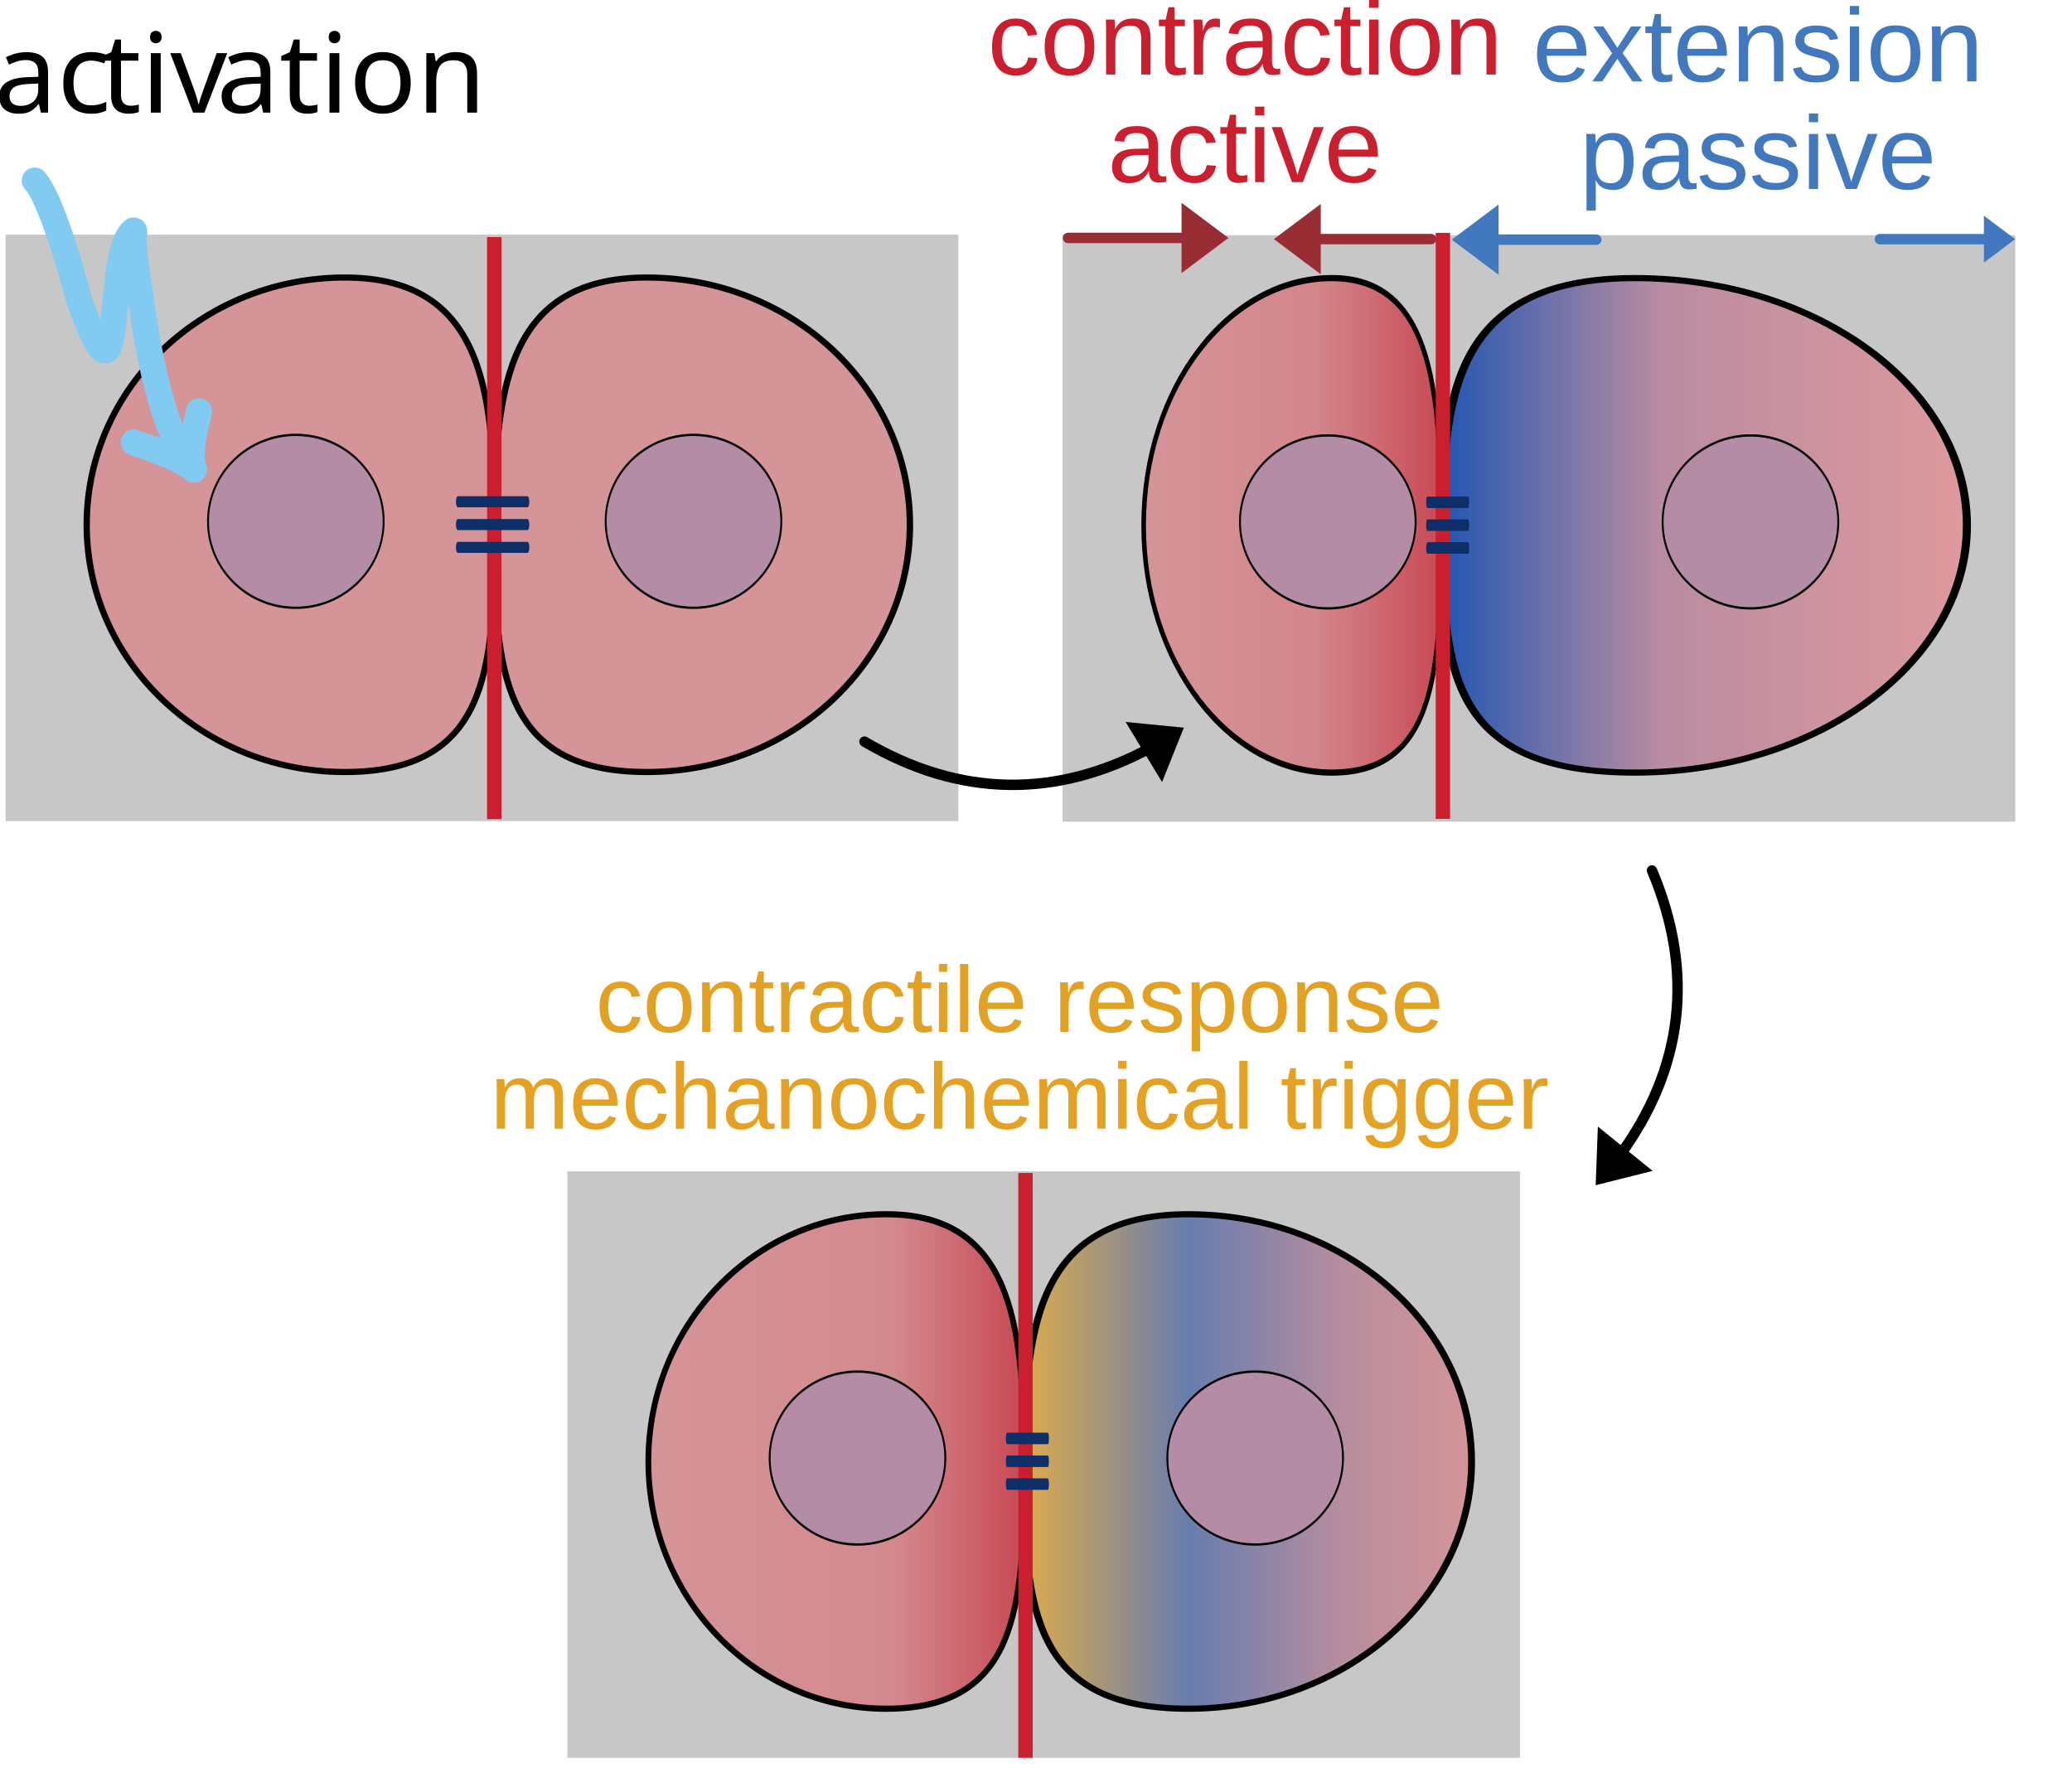
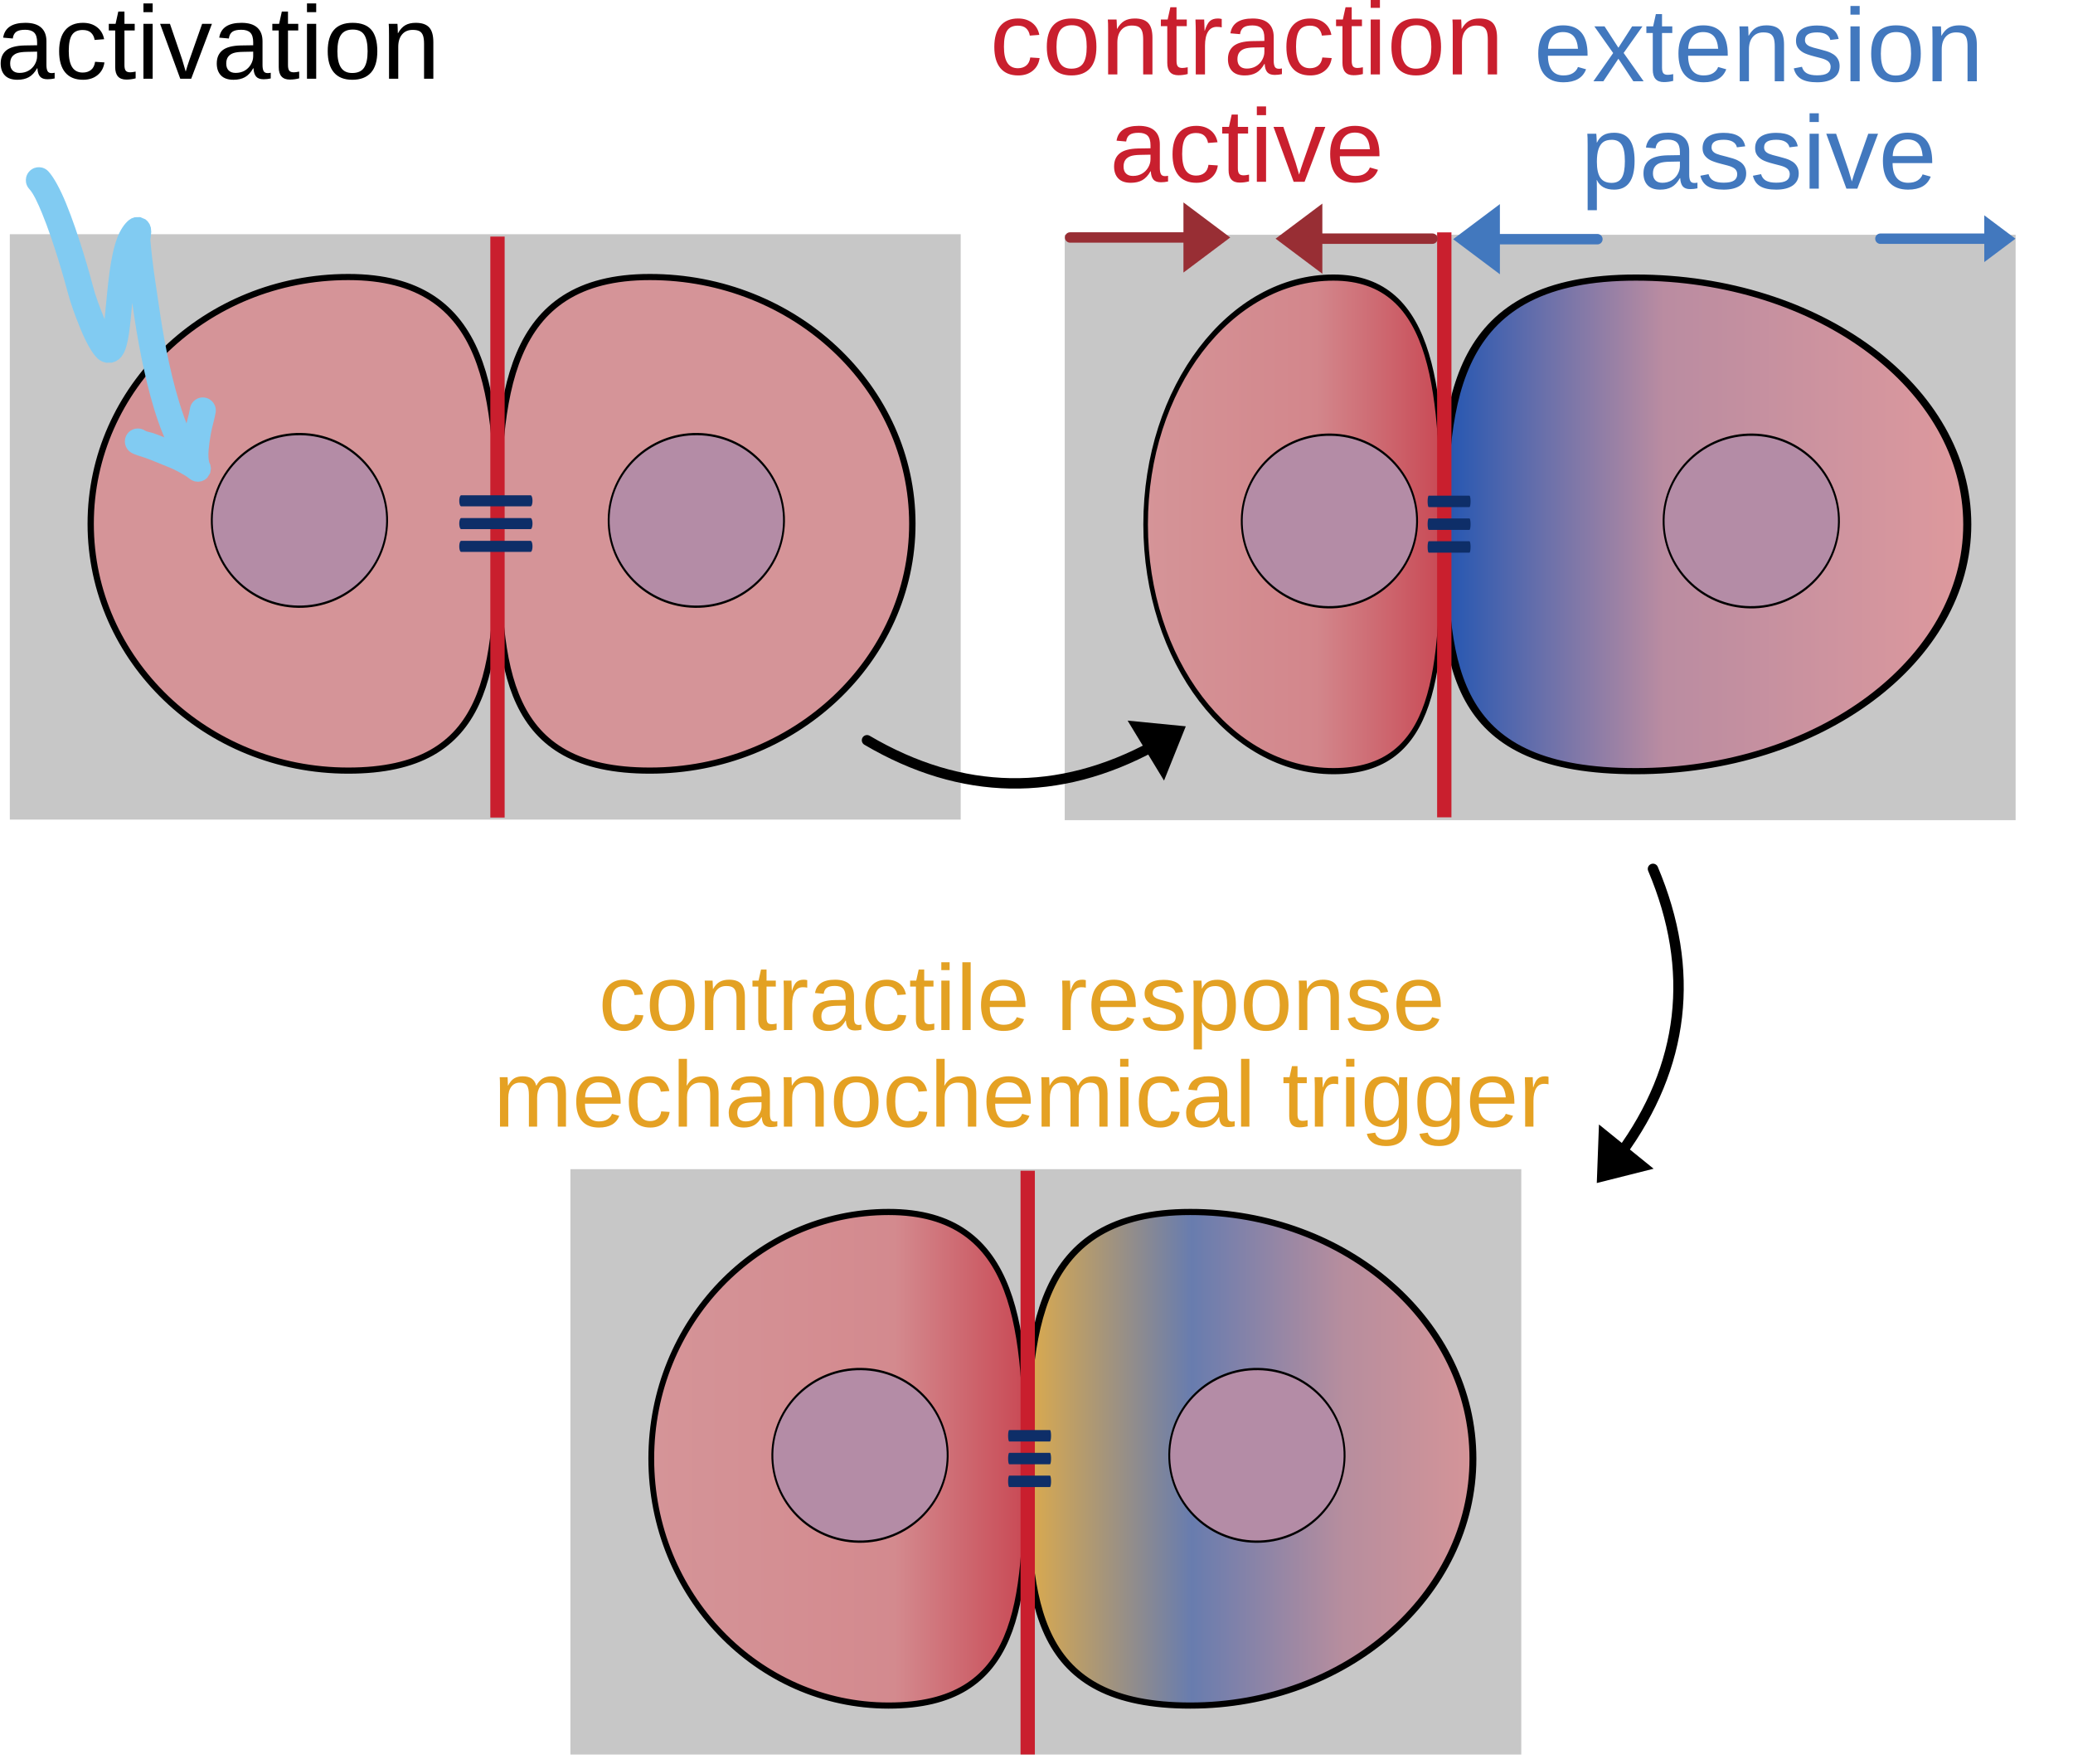
- <svg xmlns="http://www.w3.org/2000/svg" width="100%" height="100%" viewBox="0 0 829 707" version="1.1" xml:space="preserve" style="fill-rule:evenodd;clip-rule:evenodd;stroke-linecap:round;stroke-linejoin:round;stroke-miterlimit:1.5;">
-   <g transform="matrix(1,0,0,1,-1694.08,-1734.89)">
-     <g>
-       <g transform="matrix(0.533873,0,0,1.15905,1562.16,-383.041)">
-         <rect x="251.327" y="1908.29" width="713.988" height="202.423" style="fill:rgb(199,199,199);" />
+ <svg xmlns="http://www.w3.org/2000/svg" width="100%" height="100%" viewBox="0 0 831 707" version="1.1" xml:space="preserve" style="fill-rule:evenodd;clip-rule:evenodd;stroke-linecap:round;stroke-linejoin:round;stroke-miterlimit:1.5;">
+   <g transform="matrix(1,0,0,1,-1844.59,-1742.5)">
+     <g transform="matrix(0.533873,0,0,1.15905,1714.35,-375.43)">
+       <rect x="251.327" y="1908.29" width="713.988" height="202.423" style="fill:rgb(199,199,199);" />
+     </g>
+     <g transform="matrix(3.03185,0,0,2.96905,569.847,-3177.67)">
+       <path d="M466.501,1694.55C485.299,1694.55 486.25,1710.78 486.25,1729.17C486.25,1747.55 485.299,1761.18 466.501,1761.18C447.704,1761.18 432.442,1746.25 432.442,1727.86C432.442,1709.48 447.704,1694.55 466.501,1694.55Z" style="fill:rgb(217,131,136);fill-opacity:0.75;stroke:black;stroke-width:0.83px;" />
+     </g>
+     <g transform="matrix(-3.08944,0,0,2.96905,3546.32,-3177.67)">
+       <path d="M466.501,1694.55C485.299,1694.55 486.25,1710.78 486.25,1729.17C486.25,1747.55 485.299,1761.18 466.501,1761.18C447.704,1761.18 432.442,1746.25 432.442,1727.86C432.442,1709.48 447.704,1694.55 466.501,1694.55Z" style="fill:rgb(217,131,136);fill-opacity:0.75;stroke:black;stroke-width:0.83px;" />
+     </g>
+     <g transform="matrix(0.644958,0,0,0.637905,1216.78,858.057)">
+       <text x="1345.43px" y="2033.65px" style="font-family:'ArialMT', 'Arial', sans-serif;font-size:58.786px;fill:rgb(227,161,35);">contractile response</text>
+       <g transform="matrix(58.7861,0,0,58.7861,1936.86,2094.36)">
+             </g>
+       <text x="1280.1px" y="2094.36px" style="font-family:'ArialMT', 'Arial', sans-serif;font-size:58.786px;fill:rgb(229,161,35);">mechanochemical trigger</text>
+     </g>
+     <g transform="matrix(0.644958,0,0,0.637905,1386.39,475.053)">
+       <text x="1325.66px" y="2033.65px" style="font-family:'ArialMT', 'Arial', sans-serif;font-size:65.318px;fill:rgb(201,31,46);">contraction</text>
+       <g transform="matrix(65.3179,0,0,65.3179,1570.73,2101.1)">
+             </g>
+       <text x="1400.1px" y="2101.1px" style="font-family:'ArialMT', 'Arial', sans-serif;font-size:65.318px;fill:rgb(201,31,46);">active</text>
+     </g>
+     <g transform="matrix(0.644958,0,0,0.637905,988.076,476.79)">
+       <g transform="matrix(65.3179,0,0,65.3179,1601.6,2033.65)">
+             </g>
+       <text x="1325.66px" y="2033.65px" style="font-family:'ArialMT', 'Arial', sans-serif;font-size:65.318px;">activation</text>
+     </g>
+     <g transform="matrix(0.644958,0,0,0.637905,1604.44,477.799)">
+       <text x="1325.66px" y="2033.65px" style="font-family:'ArialMT', 'Arial', sans-serif;font-size:65.318px;fill:rgb(66,120,190);">extension</text>
+       <g transform="matrix(65.3179,0,0,65.3179,1576.2,2101.1)">
+             </g>
+       <text x="1354.73px" y="2101.1px" style="font-family:'ArialMT', 'Arial', sans-serif;font-size:65.318px;fill:rgb(66,120,190);">passive</text>
+     </g>
+     <g id="path987-9-2-1-29-0-3-4-4-1-8-8-70" transform="matrix(-0.0561551,3.83741,3.18615,0.0428921,4243.68,4271.31)">
+       <ellipse cx="-596.523" cy="-725.813" rx="9.014" ry="11.028" style="fill:rgb(180,140,166);stroke:black;stroke-width:0.24px;stroke-linecap:butt;stroke-linejoin:miter;stroke-miterlimit:4;" />
+     </g>
+     <g id="path987-9-2-1-29-0-3-4-4-1-8-8-701" transform="matrix(-0.0561551,3.83741,3.18615,0.0428921,4402.78,4271.31)">
+       <ellipse cx="-596.523" cy="-725.813" rx="9.014" ry="11.028" style="fill:rgb(180,140,166);stroke:black;stroke-width:0.24px;stroke-linecap:butt;stroke-linejoin:miter;stroke-miterlimit:4;" />
+     </g>
+     <g transform="matrix(0.310164,-0.281275,0.295159,0.319469,1116.97,1884.6)">
+       <g transform="matrix(1,0,0,1,-41,-2)">
+         <path d="M1413.98,1166.44C1424.3,1157.67 1436.51,1146.56 1448.43,1137.04C1457.92,1129.46 1467.3,1122.88 1475.54,1118.86C1482.81,1115.31 1489.54,1113.66 1495.16,1113.86L1498.27,1114.3L1501.37,1115.51L1505.32,1118.84L1507.55,1123.58L1507.82,1126.34L1507.34,1129.52L1505.97,1132.62L1503.52,1135.7C1502.19,1137.03 1498.12,1140.33 1497.53,1140.8C1494.03,1145.25 1490.53,1149.71 1487.12,1154.24C1477.43,1167.05 1468.48,1180.32 1459.17,1193.4C1447.49,1209.82 1426.95,1240.24 1412.4,1269.58C1403.42,1287.66 1396.52,1305.18 1396.52,1318.23C1396.52,1324.84 1390.94,1330.26 1384.08,1330.32C1377.21,1330.38 1371.64,1325.06 1371.64,1318.45C1371.64,1302.69 1379.12,1281.27 1389.96,1259.42C1405.13,1228.84 1426.51,1197.11 1438.69,1179.99C1440.47,1177.49 1442.23,1174.99 1443.99,1172.48C1435.8,1179.62 1428.09,1186.43 1421.64,1191.49C1415.35,1196.42 1409.88,1199.84 1405.93,1201.31L1401.76,1202.45L1398.2,1202.7L1394.68,1202.2L1390.95,1200.7L1386.82,1197.22L1384.91,1194.19L1383.87,1191.3C1382.64,1186.56 1383.81,1175.64 1391.28,1156.71C1395.62,1145.69 1399.99,1135.14 1405.75,1124.78C1410.44,1116.33 1428.38,1082.48 1438.72,1055.6C1442.6,1045.51 1445.57,1036.62 1445.57,1031C1445.57,1024.39 1451.14,1018.98 1458.01,1018.92C1464.88,1018.86 1470.45,1024.17 1470.45,1030.78C1470.45,1038.26 1467.22,1050.28 1462.04,1063.73C1451.26,1091.78 1432.56,1127.11 1427.66,1135.92C1422.42,1145.36 1418.48,1154.98 1414.53,1165.02C1414.34,1165.49 1414.16,1165.97 1413.98,1166.44Z" style="fill:rgb(129,203,242);" />
      </g>
-       <g transform="matrix(3.03185,0,0,2.96905,417.663,-3185.29)">
-         <path d="M466.501,1694.55C485.299,1694.55 486.25,1710.78 486.25,1729.17C486.25,1747.55 485.299,1761.18 466.501,1761.18C447.704,1761.18 432.442,1746.25 432.442,1727.86C432.442,1709.48 447.704,1694.55 466.501,1694.55Z" style="fill:rgb(217,131,136);fill-opacity:0.75;stroke:black;stroke-width:0.83px;" />
+       <g transform="matrix(1,0,0,1,-8.09009,9.83666)">
+         <path d="M1354.43,1289.07C1358.11,1285.91 1361.95,1282.94 1365.83,1280.04C1371.44,1275.84 1377.69,1272.52 1383.26,1268.33C1388.69,1264.24 1396.51,1265.13 1400.71,1270.32C1404.91,1275.51 1403.91,1283.05 1398.48,1287.14C1392.89,1291.35 1386.61,1294.68 1380.98,1298.9C1377.06,1301.83 1373.17,1304.84 1369.51,1308.09C1367.73,1309.66 1366.01,1311.32 1364.47,1313.14C1363.47,1314.33 1362.79,1315.27 1361.93,1316.62C1361.83,1316.79 1361.73,1316.96 1361.64,1317.13L1360.79,1319.54L1358.85,1322.37L1355.3,1325.07L1350.15,1326.46L1346.95,1326.25L1344.02,1325.3L1341.42,1323.67L1339.22,1321.33L1337.75,1318.53L1337.12,1315.89C1336.92,1314.28 1336.5,1312.68 1336.05,1311.12C1335.59,1309.53 1334.93,1307.49 1334.38,1305.97C1333.34,1303.04 1332.35,1300.43 1331.06,1297.58C1329.9,1295.03 1326.09,1287.34 1325.01,1285.17C1322.54,1280.16 1321.97,1278.87 1319.42,1274.21C1317.36,1270.44 1314.22,1266.15 1313.02,1261.98C1311.2,1255.62 1315.1,1248.99 1321.72,1247.18C1328.34,1245.36 1335.19,1249.05 1337.01,1255.41C1337.77,1258.04 1340.16,1260.53 1341.46,1262.91C1344.21,1267.93 1344.84,1269.33 1347.5,1274.72C1348.64,1277.02 1352.66,1285.14 1353.88,1287.84C1354.07,1288.26 1354.25,1288.66 1354.43,1289.07ZM1361.73,1316.89C1361.8,1316.71 1361.87,1316.52 1361.93,1316.31L1361.73,1316.89ZM1338.31,1309.35C1338.09,1309.84 1337.89,1310.37 1337.73,1310.94L1338.31,1309.35Z" style="fill:rgb(129,203,242);" />
      </g>
-       <g transform="matrix(-3.08944,0,0,2.96905,3394.14,-3185.29)">
-         <path d="M466.501,1694.55C485.299,1694.55 486.25,1710.78 486.25,1729.17C486.25,1747.55 485.299,1761.18 466.501,1761.18C447.704,1761.18 432.442,1746.25 432.442,1727.86C432.442,1709.48 447.704,1694.55 466.501,1694.55Z" style="fill:rgb(217,131,136);fill-opacity:0.75;stroke:black;stroke-width:0.83px;" />
+     </g>
+     <g transform="matrix(4.25223,0,0,5.45979,-568.195,-11961.8)">
+       <path d="M614.315,2527.41L614.315,2570.06" style="fill:none;stroke:rgb(201,31,46);stroke-width:1.35px;stroke-linecap:butt;" />
+     </g>
+     <g transform="matrix(2.3088,0,0,2.28356,-1401.91,-3808.03)">
+       <g transform="matrix(0.338473,0.00785849,-0.00265997,0.999969,987.429,78.2016)">
+         <path d="M1492.71,2428.69L1528.33,2428.41" style="fill:none;stroke:rgb(14,46,104);stroke-width:1.94px;" />
      </g>
-       <g transform="matrix(0.644958,0,0,0.637905,1064.59,850.445)">
-         <text x="1345.43px" y="2033.65px" style="font-family:'ArialMT', 'Arial', sans-serif;font-size:58.786px;fill:rgb(227,161,35);">contractile response</text>
-         <g transform="matrix(58.7861,0,0,58.7861,1936.86,2094.36)">
-                 </g>
-         <text x="1280.1px" y="2094.36px" style="font-family:'ArialMT', 'Arial', sans-serif;font-size:58.786px;fill:rgb(229,161,35);">mechanochemical trigger</text>
+       <g transform="matrix(0.338473,0.00785849,-0.00265997,0.999969,987.429,82.2016)">
+         <path d="M1492.71,2428.69L1528.33,2428.41" style="fill:none;stroke:rgb(14,46,104);stroke-width:1.94px;" />
      </g>
-       <g transform="matrix(0.644958,0,0,0.637905,1234.21,467.441)">
-         <text x="1325.66px" y="2033.65px" style="font-family:'ArialMT', 'Arial', sans-serif;font-size:65.318px;fill:rgb(201,31,46);">contraction</text>
-         <g transform="matrix(65.3179,0,0,65.3179,1570.73,2101.1)">
-                 </g>
-         <text x="1400.1px" y="2101.1px" style="font-family:'ArialMT', 'Arial', sans-serif;font-size:65.318px;fill:rgb(201,31,46);">active</text>
+       <g transform="matrix(0.338473,0.00785849,-0.00265997,0.999969,987.429,86.2016)">
+         <path d="M1492.71,2428.69L1528.33,2428.41" style="fill:none;stroke:rgb(14,46,104);stroke-width:1.94px;" />
      </g>
-       <g transform="matrix(0.644958,0,0,0.637905,1452.26,470.187)">
-         <text x="1325.66px" y="2033.65px" style="font-family:'ArialMT', 'Arial', sans-serif;font-size:65.318px;fill:rgb(66,120,190);">extension</text>
-         <g transform="matrix(65.3179,0,0,65.3179,1576.2,2101.1)">
-                 </g>
-         <text x="1354.73px" y="2101.1px" style="font-family:'ArialMT', 'Arial', sans-serif;font-size:65.318px;fill:rgb(66,120,190);">passive</text>
+     </g>
+     <g transform="matrix(0.533873,0,0,1.15905,2137.23,-375.201)">
+       <rect x="251.327" y="1908.29" width="713.988" height="202.423" style="fill:rgb(199,199,199);" />
+     </g>
+     <g transform="matrix(2.21069,0,0,2.96905,1347.84,-3177.45)">
+       <path d="M466.501,1694.55C485.299,1694.55 486.25,1710.78 486.25,1729.17C486.25,1747.55 485.299,1761.18 466.501,1761.18C447.704,1761.18 432.442,1746.25 432.442,1727.86C432.442,1709.48 447.704,1694.55 466.501,1694.55Z" style="fill:url(#_Linear1);stroke:black;stroke-width:0.83px;" />
+     </g>
+     <g transform="matrix(-3.90074,0,0,2.96905,4320.05,-3177.45)">
+       <path d="M466.501,1694.55C485.299,1694.55 486.25,1710.78 486.25,1729.17C486.25,1747.55 485.299,1761.18 466.501,1761.18C447.704,1761.18 432.442,1746.25 432.442,1727.86C432.442,1709.48 447.704,1694.55 466.501,1694.55Z" style="fill:url(#_Linear2);stroke:black;stroke-width:0.83px;" />
+     </g>
+     <g id="path987-9-2-1-29-0-3-4-4-1-8-8-702" transform="matrix(-0.0561551,3.83741,3.18615,0.0428921,4656.56,4271.54)">
+       <ellipse cx="-596.523" cy="-725.813" rx="9.014" ry="11.028" style="fill:rgb(180,140,166);stroke:black;stroke-width:0.24px;stroke-linecap:butt;stroke-linejoin:miter;stroke-miterlimit:4;" />
+     </g>
+     <g id="path987-9-2-1-29-0-3-4-4-1-8-8-703" transform="matrix(-0.0561551,3.83741,3.18615,0.0428921,4825.67,4271.54)">
+       <ellipse cx="-596.523" cy="-725.813" rx="9.014" ry="11.028" style="fill:rgb(180,140,166);stroke:black;stroke-width:0.24px;stroke-linecap:butt;stroke-linejoin:miter;stroke-miterlimit:4;" />
+     </g>
+     <g transform="matrix(4.25223,0,0,5.49683,-188.653,-12057.1)">
+       <path d="M614.315,2527.41L614.315,2570.06" style="fill:none;stroke:rgb(201,31,46);stroke-width:1.35px;stroke-linecap:butt;" />
+     </g>
+     <g transform="matrix(1.35132,0,0,2.28356,408.991,-3807.8)">
+       <g transform="matrix(0.338473,0.00785849,-0.00265997,0.999969,987.429,78.2016)">
+         <path d="M1492.71,2428.69L1528.33,2428.41" style="fill:none;stroke:rgb(14,46,104);stroke-width:2.01px;" />
      </g>
-       <g id="path987-9-2-1-29-0-3-4-4-1-8-8-70" transform="matrix(-0.0561551,3.83741,3.18615,0.0428921,4091.49,4263.69)">
-         <ellipse cx="-596.523" cy="-725.813" rx="9.014" ry="11.028" style="fill:rgb(180,140,166);stroke:black;stroke-width:0.24px;stroke-linecap:butt;stroke-linejoin:miter;stroke-miterlimit:4;" />
+       <g transform="matrix(0.338473,0.00785849,-0.00265997,0.999969,987.429,82.2016)">
+         <path d="M1492.71,2428.69L1528.33,2428.41" style="fill:none;stroke:rgb(14,46,104);stroke-width:2.01px;" />
      </g>
-       <g id="path987-9-2-1-29-0-3-4-4-1-8-8-701" transform="matrix(-0.0561551,3.83741,3.18615,0.0428921,4250.6,4263.69)">
-         <ellipse cx="-596.523" cy="-725.813" rx="9.014" ry="11.028" style="fill:rgb(180,140,166);stroke:black;stroke-width:0.24px;stroke-linecap:butt;stroke-linejoin:miter;stroke-miterlimit:4;" />
+       <g transform="matrix(0.338473,0.00785849,-0.00265997,0.999969,987.429,86.2016)">
+         <path d="M1492.71,2428.69L1528.33,2428.41" style="fill:none;stroke:rgb(14,46,104);stroke-width:2.01px;" />
      </g>
-       <g transform="matrix(0.310164,-0.281275,0.295159,0.319469,964.786,1876.99)">
-         <g transform="matrix(1,0,0,1,-41,-2)">
-           <path d="M1413.98,1166.44C1424.3,1157.67 1436.51,1146.56 1448.43,1137.04C1457.92,1129.46 1467.3,1122.88 1475.54,1118.86C1482.81,1115.31 1489.54,1113.66 1495.16,1113.86L1498.27,1114.3L1501.37,1115.51L1505.32,1118.84L1507.55,1123.58L1507.82,1126.34L1507.34,1129.52L1505.97,1132.62L1503.52,1135.7C1502.19,1137.03 1498.12,1140.33 1497.53,1140.8C1494.03,1145.25 1490.53,1149.71 1487.12,1154.24C1477.43,1167.05 1468.48,1180.32 1459.17,1193.4C1447.49,1209.82 1426.95,1240.24 1412.4,1269.58C1403.42,1287.66 1396.52,1305.18 1396.52,1318.23C1396.52,1324.84 1390.94,1330.26 1384.08,1330.32C1377.21,1330.38 1371.64,1325.06 1371.64,1318.45C1371.64,1302.69 1379.12,1281.27 1389.96,1259.42C1405.13,1228.84 1426.51,1197.11 1438.69,1179.99C1440.47,1177.49 1442.23,1174.99 1443.99,1172.48C1435.8,1179.62 1428.09,1186.43 1421.64,1191.49C1415.35,1196.42 1409.88,1199.84 1405.93,1201.31L1401.76,1202.45L1398.2,1202.7L1394.68,1202.2L1390.95,1200.7L1386.82,1197.22L1384.91,1194.19L1383.87,1191.3C1382.64,1186.56 1383.81,1175.64 1391.28,1156.71C1395.62,1145.69 1399.99,1135.14 1405.75,1124.78C1410.44,1116.33 1428.38,1082.48 1438.72,1055.6C1442.6,1045.51 1445.57,1036.62 1445.57,1031C1445.57,1024.39 1451.14,1018.98 1458.01,1018.92C1464.88,1018.86 1470.45,1024.17 1470.45,1030.78C1470.45,1038.26 1467.22,1050.28 1462.04,1063.73C1451.26,1091.78 1432.56,1127.11 1427.66,1135.92C1422.42,1145.36 1418.48,1154.98 1414.53,1165.02C1414.34,1165.49 1414.16,1165.97 1413.98,1166.44Z" style="fill:rgb(129,203,242);" />
-         </g>
-         <g transform="matrix(1,0,0,1,-8.09009,9.83666)">
-           <path d="M1354.43,1289.07C1358.11,1285.91 1361.95,1282.94 1365.83,1280.04C1371.44,1275.84 1377.69,1272.52 1383.26,1268.33C1388.69,1264.24 1396.51,1265.13 1400.71,1270.32C1404.91,1275.51 1403.91,1283.05 1398.48,1287.14C1392.89,1291.35 1386.61,1294.68 1380.98,1298.9C1377.06,1301.83 1373.17,1304.84 1369.51,1308.09C1367.73,1309.66 1366.01,1311.32 1364.47,1313.14C1363.47,1314.33 1362.79,1315.27 1361.93,1316.62C1361.83,1316.79 1361.73,1316.96 1361.64,1317.13L1360.79,1319.54L1358.85,1322.37L1355.3,1325.07L1350.15,1326.46L1346.95,1326.25L1344.02,1325.3L1341.42,1323.67L1339.22,1321.33L1337.75,1318.53L1337.12,1315.89C1336.92,1314.28 1336.5,1312.68 1336.05,1311.12C1335.59,1309.53 1334.93,1307.49 1334.38,1305.97C1333.34,1303.04 1332.35,1300.43 1331.06,1297.58C1329.9,1295.03 1326.09,1287.34 1325.01,1285.17C1322.54,1280.16 1321.97,1278.87 1319.42,1274.21C1317.36,1270.44 1314.22,1266.15 1313.02,1261.98C1311.2,1255.62 1315.1,1248.99 1321.72,1247.18C1328.34,1245.36 1335.19,1249.05 1337.01,1255.41C1337.77,1258.04 1340.16,1260.53 1341.46,1262.91C1344.21,1267.93 1344.84,1269.33 1347.5,1274.72C1348.64,1277.02 1352.66,1285.14 1353.88,1287.84C1354.07,1288.26 1354.25,1288.66 1354.43,1289.07ZM1361.73,1316.89C1361.8,1316.71 1361.87,1316.52 1361.93,1316.31L1361.73,1316.89ZM1338.31,1309.35C1338.09,1309.84 1337.89,1310.37 1337.73,1310.94L1338.31,1309.35Z" style="fill:rgb(129,203,242);" />
-         </g>
+     </g>
+     <g transform="matrix(1.75071,-0.00351923,0.00355814,1.73157,246.055,-1879.44)">
+       <g transform="matrix(0.571194,0.00116089,-0.00117373,0.577509,908.824,2093.56)">
+         <path d="M474.406,81.114L493.156,95.176L474.406,109.239L474.406,81.114Z" style="fill:rgb(152,46,52);" />
+         <path d="M428.969,95.176L478.156,95.176" style="fill:none;stroke:rgb(152,46,52);stroke-width:4.17px;" />
      </g>
-       <g transform="matrix(0.984025,0,0,0.973265,387.262,-199.326)">
-         <g transform="matrix(45.631,0,0,45.631,1514.75,2033.65)">
-                 </g>
-         <text x="1325.66px" y="2033.65px" style="font-family:'SourceSansPro-Regular', 'Source Sans Pro', sans-serif;font-size:45.631px;">ac<tspan x="1369.01px " y="2033.65px ">t</tspan>iv<tspan x="1416.05px 1438.41px " y="2033.65px 2033.65px ">at</tspan>ion</text>
+     </g>
+     <g transform="matrix(-1.71511,-0.00341077,-0.00348578,1.6782,4405.09,-1764.4)">
+       <g transform="matrix(-0.583052,-0.00118499,-0.00121105,0.595874,1488.66,2092.7)">
+         <path d="M530.095,109.726L511.345,95.663L530.095,81.601L530.095,109.726Z" style="fill:rgb(152,46,52);" />
+         <path d="M574.226,95.663C574.226,95.663 544.945,95.663 526.345,95.663" style="fill:none;stroke:rgb(152,46,52);stroke-width:4.17px;" />
      </g>
-       <g transform="matrix(4.25223,0,0,5.45979,-720.379,-11969.4)">
-         <path d="M614.315,2527.41L614.315,2570.06" style="fill:none;stroke:rgb(201,31,46);stroke-width:1.35px;stroke-linecap:butt;" />
+     </g>
+     <g transform="matrix(-1.57758,-0.00464109,-0.00320627,2.28355,4311.94,-3063.69)">
+       <g transform="matrix(-0.633879,-0.0012883,-0.000890013,0.437912,1559.72,2107.87)">
+         <path d="M601.253,109.93L582.503,95.868L601.253,81.805L601.253,109.93Z" style="fill:rgb(66,120,190);" />
+         <path d="M640.342,95.868L597.503,95.868" style="fill:none;stroke:rgb(66,120,190);stroke-width:4.17px;" />
      </g>
-       <g transform="matrix(2.3088,0,0,2.28356,-1554.1,-3815.64)">
-         <g transform="matrix(0.338473,0.00785849,-0.00265997,0.999969,987.429,78.2016)">
-           <path d="M1492.71,2428.69L1528.33,2428.41" style="fill:none;stroke:rgb(14,46,104);stroke-width:1.94px;" />
-         </g>
-         <g transform="matrix(0.338473,0.00785849,-0.00265997,0.999969,987.429,82.2016)">
-           <path d="M1492.71,2428.69L1528.33,2428.41" style="fill:none;stroke:rgb(14,46,104);stroke-width:1.94px;" />
-         </g>
-         <g transform="matrix(0.338473,0.00785849,-0.00265997,0.999969,987.429,86.2016)">
-           <path d="M1492.71,2428.69L1528.33,2428.41" style="fill:none;stroke:rgb(14,46,104);stroke-width:1.94px;" />
-         </g>
+     </g>
+     <g transform="matrix(1.47659,-0.00464109,0.00300102,2.28355,888.341,-3063.88)">
+       <g transform="matrix(0.677234,0.00137641,-0.000890013,0.437912,643.328,2106.09)">
+         <path d="M795.43,86.297L807.93,95.672L795.43,105.047L795.43,86.297Z" style="fill:rgb(66,120,190);" />
+         <path d="M753.794,95.672L797.93,95.672" style="fill:none;stroke:rgb(66,120,190);stroke-width:4.17px;" />
      </g>
-       <g transform="matrix(0.533873,0,0,1.15905,1985.05,-382.813)">
-         <rect x="251.327" y="1908.29" width="713.988" height="202.423" style="fill:rgb(199,199,199);" />
+     </g>
+     <g transform="matrix(0.533873,0,0,1.15905,1939.07,-0.698668)">
+       <rect x="251.327" y="1908.29" width="713.988" height="202.423" style="fill:rgb(199,199,199);" />
+     </g>
+     <g transform="matrix(2.7932,0,0,2.96905,897.769,-2802.94)">
+       <path d="M466.501,1694.55C485.299,1694.55 486.25,1710.78 486.25,1729.17C486.25,1747.55 485.299,1761.18 466.501,1761.18C447.704,1761.18 432.442,1746.25 432.442,1727.86C432.442,1709.48 447.704,1694.55 466.501,1694.55Z" style="fill:url(#_Linear3);stroke:black;stroke-width:0.83px;" />
+     </g>
+     <g transform="matrix(-3.32643,0,0,2.96905,3873.53,-2802.94)">
+       <path d="M466.501,1694.55C485.299,1694.55 486.25,1710.78 486.25,1729.17C486.25,1747.55 485.299,1761.18 466.501,1761.18C447.704,1761.18 432.442,1746.25 432.442,1727.86C432.442,1709.48 447.704,1694.55 466.501,1694.55Z" style="fill:url(#_Linear4);stroke:black;stroke-width:0.83px;" />
+     </g>
+     <g id="path987-9-2-1-29-0-3-4-4-1-8-8-704" transform="matrix(-0.0561551,3.83741,3.18615,0.0428921,4468.39,4646.04)">
+       <ellipse cx="-596.523" cy="-725.813" rx="9.014" ry="11.028" style="fill:rgb(180,140,166);stroke:black;stroke-width:0.24px;stroke-linecap:butt;stroke-linejoin:miter;stroke-miterlimit:4;" />
+     </g>
+     <g id="path987-9-2-1-29-0-3-4-4-1-8-8-705" transform="matrix(-0.0561551,3.83741,3.18615,0.0428921,4627.5,4646.04)">
+       <ellipse cx="-596.523" cy="-725.813" rx="9.014" ry="11.028" style="fill:rgb(180,140,166);stroke:black;stroke-width:0.24px;stroke-linecap:butt;stroke-linejoin:miter;stroke-miterlimit:4;" />
+     </g>
+     <g transform="matrix(4.25223,0,0,5.48579,-355.648,-11653.1)">
+       <path d="M614.315,2527.41L614.315,2570.06" style="fill:none;stroke:rgb(201,31,46);stroke-width:1.35px;stroke-linecap:butt;" />
+     </g>
+     <g transform="matrix(1.35132,0,0,2.28356,240.824,-3433.3)">
+       <g transform="matrix(0.338473,0.00785849,-0.00265997,0.999969,987.429,78.2016)">
+         <path d="M1492.71,2428.69L1528.33,2428.41" style="fill:none;stroke:rgb(14,46,104);stroke-width:2.01px;" />
      </g>
-       <g transform="matrix(2.21069,0,0,2.96905,1195.65,-3185.06)">
-         <path d="M466.501,1694.55C485.299,1694.55 486.25,1710.78 486.25,1729.17C486.25,1747.55 485.299,1761.18 466.501,1761.18C447.704,1761.18 432.442,1746.25 432.442,1727.86C432.442,1709.48 447.704,1694.55 466.501,1694.55Z" style="fill:url(#_Linear1);stroke:black;stroke-width:0.83px;" />
+       <g transform="matrix(0.338473,0.00785849,-0.00265997,0.999969,987.429,82.2016)">
+         <path d="M1492.71,2428.69L1528.33,2428.41" style="fill:none;stroke:rgb(14,46,104);stroke-width:2.01px;" />
      </g>
-       <g transform="matrix(-3.90074,0,0,2.96905,4167.87,-3185.06)">
-         <path d="M466.501,1694.55C485.299,1694.55 486.25,1710.78 486.25,1729.17C486.25,1747.55 485.299,1761.18 466.501,1761.18C447.704,1761.18 432.442,1746.25 432.442,1727.86C432.442,1709.48 447.704,1694.55 466.501,1694.55Z" style="fill:url(#_Linear2);stroke:black;stroke-width:0.83px;" />
+       <g transform="matrix(0.338473,0.00785849,-0.00265997,0.999969,987.429,86.2016)">
+         <path d="M1492.71,2428.69L1528.33,2428.41" style="fill:none;stroke:rgb(14,46,104);stroke-width:2.01px;" />
      </g>
-       <g id="path987-9-2-1-29-0-3-4-4-1-8-8-702" transform="matrix(-0.0561551,3.83741,3.18615,0.0428921,4504.38,4263.92)">
-         <ellipse cx="-596.523" cy="-725.813" rx="9.014" ry="11.028" style="fill:rgb(180,140,166);stroke:black;stroke-width:0.24px;stroke-linecap:butt;stroke-linejoin:miter;stroke-miterlimit:4;" />
+     </g>
+     <g transform="matrix(-0.132785,0.991145,-1.15913,-0.15529,4470.46,1844.47)">
+       <g transform="matrix(-0.132785,-0.847508,0.991145,-0.113542,247.608,2237.02)">
+         <path d="M662.882,468.428L640.104,474.162L640.976,450.689L662.882,468.428Z" />
+         <path d="M662.633,348.252C679.849,388.921 675.275,427.411 649.564,462.479" style="fill:none;stroke:black;stroke-width:4.18px;" />
      </g>
-       <g id="path987-9-2-1-29-0-3-4-4-1-8-8-703" transform="matrix(-0.0561551,3.83741,3.18615,0.0428921,4673.48,4263.92)">
-         <ellipse cx="-596.523" cy="-725.813" rx="9.014" ry="11.028" style="fill:rgb(180,140,166);stroke:black;stroke-width:0.24px;stroke-linecap:butt;stroke-linejoin:miter;stroke-miterlimit:4;" />
-       </g>
-       <g transform="matrix(4.25223,0,0,5.49683,-340.837,-12064.7)">
-         <path d="M614.315,2527.41L614.315,2570.06" style="fill:none;stroke:rgb(201,31,46);stroke-width:1.35px;stroke-linecap:butt;" />
-       </g>
-       <g transform="matrix(1.35132,0,0,2.28356,256.807,-3815.42)">
-         <g transform="matrix(0.338473,0.00785849,-0.00265997,0.999969,987.429,78.2016)">
-           <path d="M1492.71,2428.69L1528.33,2428.41" style="fill:none;stroke:rgb(14,46,104);stroke-width:2.01px;" />
-         </g>
-         <g transform="matrix(0.338473,0.00785849,-0.00265997,0.999969,987.429,82.2016)">
-           <path d="M1492.71,2428.69L1528.33,2428.41" style="fill:none;stroke:rgb(14,46,104);stroke-width:2.01px;" />
-         </g>
-         <g transform="matrix(0.338473,0.00785849,-0.00265997,0.999969,987.429,86.2016)">
-           <path d="M1492.71,2428.69L1528.33,2428.41" style="fill:none;stroke:rgb(14,46,104);stroke-width:2.01px;" />
-         </g>
-       </g>
-       <g transform="matrix(1.75071,-0.00351923,0.00355814,1.73157,93.8706,-1887.06)">
-         <g transform="matrix(0.571194,0.00116089,-0.00117373,0.577509,909.778,2093.57)">
-           <path d="M472.736,81.114L491.486,95.176L472.736,109.239L472.736,81.114Z" style="fill:rgb(152,46,52);" />
-           <path d="M427.299,95.176L476.486,95.176" style="fill:none;stroke:rgb(152,46,52);stroke-width:4.17px;" />
-         </g>
-       </g>
-       <g transform="matrix(-1.71511,-0.00341077,-0.00348578,1.6782,4252.91,-1772.01)">
-         <g transform="matrix(-0.583052,-0.00118499,-0.00121105,0.595874,1487.68,2092.7)">
-           <path d="M528.425,109.726L509.675,95.663L528.425,81.601L528.425,109.726Z" style="fill:rgb(152,46,52);" />
-           <path d="M572.556,95.663C572.556,95.663 543.275,95.663 524.675,95.663" style="fill:none;stroke:rgb(152,46,52);stroke-width:4.17px;" />
-         </g>
-       </g>
-       <g transform="matrix(-1.57758,-0.00464109,-0.00320627,2.28355,4159.75,-3071.3)">
-         <g transform="matrix(-0.633879,-0.0012883,-0.000890013,0.437912,1558.66,2107.87)">
-           <path d="M599.583,109.93L580.833,95.868L599.583,81.805L599.583,109.93Z" style="fill:rgb(66,120,190);" />
-           <path d="M638.672,95.868L595.833,95.868" style="fill:none;stroke:rgb(66,120,190);stroke-width:4.17px;" />
-         </g>
-       </g>
-       <g transform="matrix(1.47659,-0.00464109,0.00300102,2.28355,736.157,-3071.5)">
-         <g transform="matrix(0.677234,0.00137641,-0.000890013,0.437912,644.459,2106.1)">
-           <path d="M793.76,86.297L806.26,95.672L793.76,105.047L793.76,86.297Z" style="fill:rgb(66,120,190);" />
-           <path d="M752.124,95.672L796.26,95.672" style="fill:none;stroke:rgb(66,120,190);stroke-width:4.17px;" />
-         </g>
-       </g>
-       <g transform="matrix(0.533873,0,0,1.15905,1786.88,-8.31063)">
-         <rect x="251.327" y="1908.29" width="713.988" height="202.423" style="fill:rgb(199,199,199);" />
-       </g>
-       <g transform="matrix(2.7932,0,0,2.96905,745.585,-2810.55)">
-         <path d="M466.501,1694.55C485.299,1694.55 486.25,1710.78 486.25,1729.17C486.25,1747.55 485.299,1761.18 466.501,1761.18C447.704,1761.18 432.442,1746.25 432.442,1727.86C432.442,1709.48 447.704,1694.55 466.501,1694.55Z" style="fill:url(#_Linear3);stroke:black;stroke-width:0.83px;" />
-       </g>
-       <g transform="matrix(-3.32643,0,0,2.96905,3721.34,-2810.55)">
-         <path d="M466.501,1694.55C485.299,1694.55 486.25,1710.78 486.25,1729.17C486.25,1747.55 485.299,1761.18 466.501,1761.18C447.704,1761.18 432.442,1746.25 432.442,1727.86C432.442,1709.48 447.704,1694.55 466.501,1694.55Z" style="fill:url(#_Linear4);stroke:black;stroke-width:0.83px;" />
-       </g>
-       <g id="path987-9-2-1-29-0-3-4-4-1-8-8-704" transform="matrix(-0.0561551,3.83741,3.18615,0.0428921,4316.21,4638.43)">
-         <ellipse cx="-596.523" cy="-725.813" rx="9.014" ry="11.028" style="fill:rgb(180,140,166);stroke:black;stroke-width:0.24px;stroke-linecap:butt;stroke-linejoin:miter;stroke-miterlimit:4;" />
-       </g>
-       <g id="path987-9-2-1-29-0-3-4-4-1-8-8-705" transform="matrix(-0.0561551,3.83741,3.18615,0.0428921,4475.32,4638.43)">
-         <ellipse cx="-596.523" cy="-725.813" rx="9.014" ry="11.028" style="fill:rgb(180,140,166);stroke:black;stroke-width:0.24px;stroke-linecap:butt;stroke-linejoin:miter;stroke-miterlimit:4;" />
-       </g>
-       <g transform="matrix(4.25223,0,0,5.48579,-507.832,-11660.7)">
-         <path d="M614.315,2527.41L614.315,2570.06" style="fill:none;stroke:rgb(201,31,46);stroke-width:1.35px;stroke-linecap:butt;" />
-       </g>
-       <g transform="matrix(1.35132,0,0,2.28356,88.6401,-3440.91)">
-         <g transform="matrix(0.338473,0.00785849,-0.00265997,0.999969,987.429,78.2016)">
-           <path d="M1492.71,2428.69L1528.33,2428.41" style="fill:none;stroke:rgb(14,46,104);stroke-width:2.01px;" />
-         </g>
-         <g transform="matrix(0.338473,0.00785849,-0.00265997,0.999969,987.429,82.2016)">
-           <path d="M1492.71,2428.69L1528.33,2428.41" style="fill:none;stroke:rgb(14,46,104);stroke-width:2.01px;" />
-         </g>
-         <g transform="matrix(0.338473,0.00785849,-0.00265997,0.999969,987.429,86.2016)">
-           <path d="M1492.71,2428.69L1528.33,2428.41" style="fill:none;stroke:rgb(14,46,104);stroke-width:2.01px;" />
-         </g>
-       </g>
-       <g transform="matrix(-0.132785,0.991145,-1.15913,-0.15529,4318.28,1836.86)">
-         <g transform="matrix(-0.132785,-0.847508,0.991145,-0.113542,247.387,2235.61)">
-           <path d="M661.212,468.428L638.433,474.162L639.306,450.689L661.212,468.428Z" />
-           <path d="M660.963,348.252C678.179,388.921 673.605,427.411 647.894,462.479" style="fill:none;stroke:black;stroke-width:4.18px;" />
-         </g>
-       </g>
-       <g transform="matrix(1,0,0,-1.16502,1535.17,3937.43)">
-         <g transform="matrix(1,0,0,-0.858357,158.905,1890.56)">
-           <path d="M450.345,288.821L473.67,291.106L464.946,312.859L450.345,288.821Z" />
-           <path d="M345.883,296.695C383.912,319.076 422.674,319.648 460.85,298.893" style="fill:none;stroke:black;stroke-width:4.17px;" />
-         </g>
+     </g>
+     <g transform="matrix(1,0,0,-1.16502,1687.36,3945.04)">
+       <g transform="matrix(1,0,0,-0.858357,157.235,1890.56)">
+         <path d="M452.015,288.821L475.341,291.106L466.616,312.859L452.015,288.821Z" />
+         <path d="M347.553,296.695C385.582,319.076 424.344,319.648 462.52,298.893" style="fill:none;stroke:black;stroke-width:4.17px;" />
      </g>
    </g>
  </g>
  <defs>
    <linearGradient id="_Linear1" x1="0" y1="0" x2="1" y2="0" gradientUnits="userSpaceOnUse" gradientTransform="matrix(53.8074,0,0,40.0639,432.442,1727.86)">
      <stop offset="0" style="stop-color:rgb(217,131,136);stop-opacity:0.75" />
      <stop offset="0.58" style="stop-color:rgb(214,112,119);stop-opacity:0.75" />
      <stop offset="0.8" style="stop-color:rgb(207,71,82);stop-opacity:0.75" />
      <stop offset="1" style="stop-color:rgb(201,31,46);stop-opacity:0.75" />
    </linearGradient>
    <linearGradient id="_Linear2" x1="0" y1="0" x2="1" y2="0" gradientUnits="userSpaceOnUse" gradientTransform="matrix(53.8074,0,0,66.6273,432.442,1727.86)">
      <stop offset="0" style="stop-color:rgb(222,153,157);stop-opacity:1" />
      <stop offset="0.58" style="stop-color:rgb(186,140,161);stop-opacity:1" />
      <stop offset="0.8" style="stop-color:rgb(109,113,170);stop-opacity:1" />
      <stop offset="1" style="stop-color:rgb(35,86,178);stop-opacity:1" />
    </linearGradient>
    <linearGradient id="_Linear3" x1="0" y1="0" x2="1" y2="0" gradientUnits="userSpaceOnUse" gradientTransform="matrix(53.8074,0,0,50.6205,432.442,1727.86)">
      <stop offset="0" style="stop-color:rgb(217,131,136);stop-opacity:0.75" />
      <stop offset="0.65" style="stop-color:rgb(215,117,123);stop-opacity:0.75" />
      <stop offset="1" style="stop-color:rgb(201,31,46);stop-opacity:0.75" />
    </linearGradient>
    <linearGradient id="_Linear4" x1="0" y1="0" x2="1" y2="0" gradientUnits="userSpaceOnUse" gradientTransform="matrix(53.8074,0,0,-60.2842,432.442,1727.86)">
      <stop offset="0" style="stop-color:rgb(217,131,136);stop-opacity:0.75" />
      <stop offset="0.29" style="stop-color:rgb(177,122,144);stop-opacity:0.75" />
      <stop offset="0.63" style="stop-color:rgb(72,99,166);stop-opacity:0.75" />
      <stop offset="1" style="stop-color:rgb(227,161,35);stop-opacity:0.75" />
    </linearGradient>
  </defs>
</svg>
